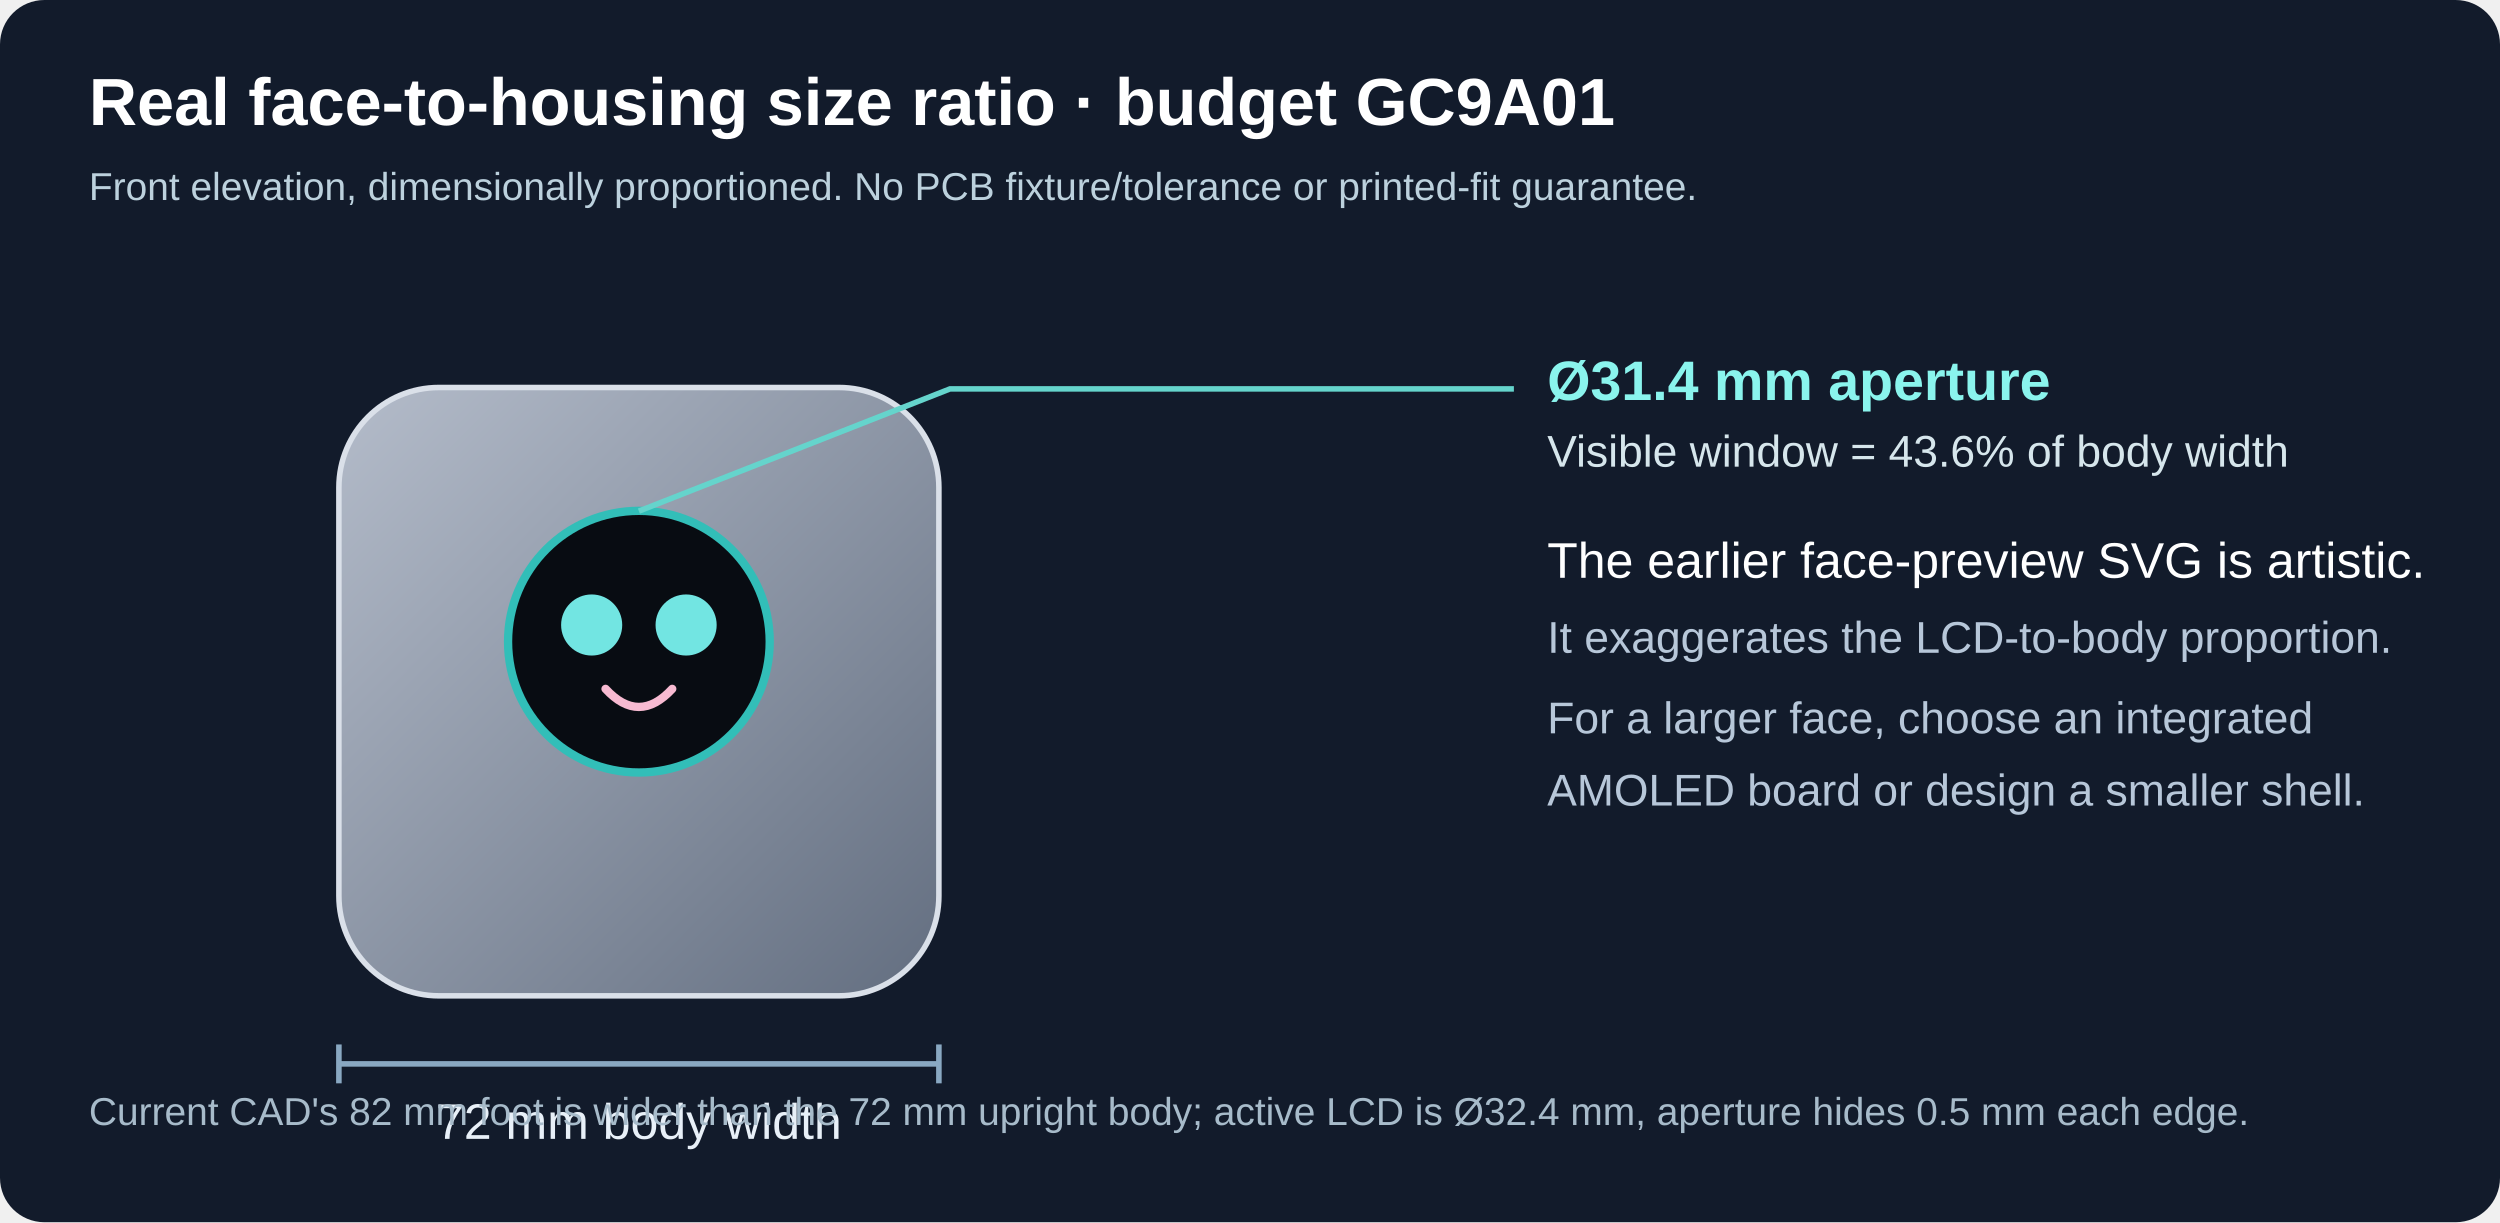
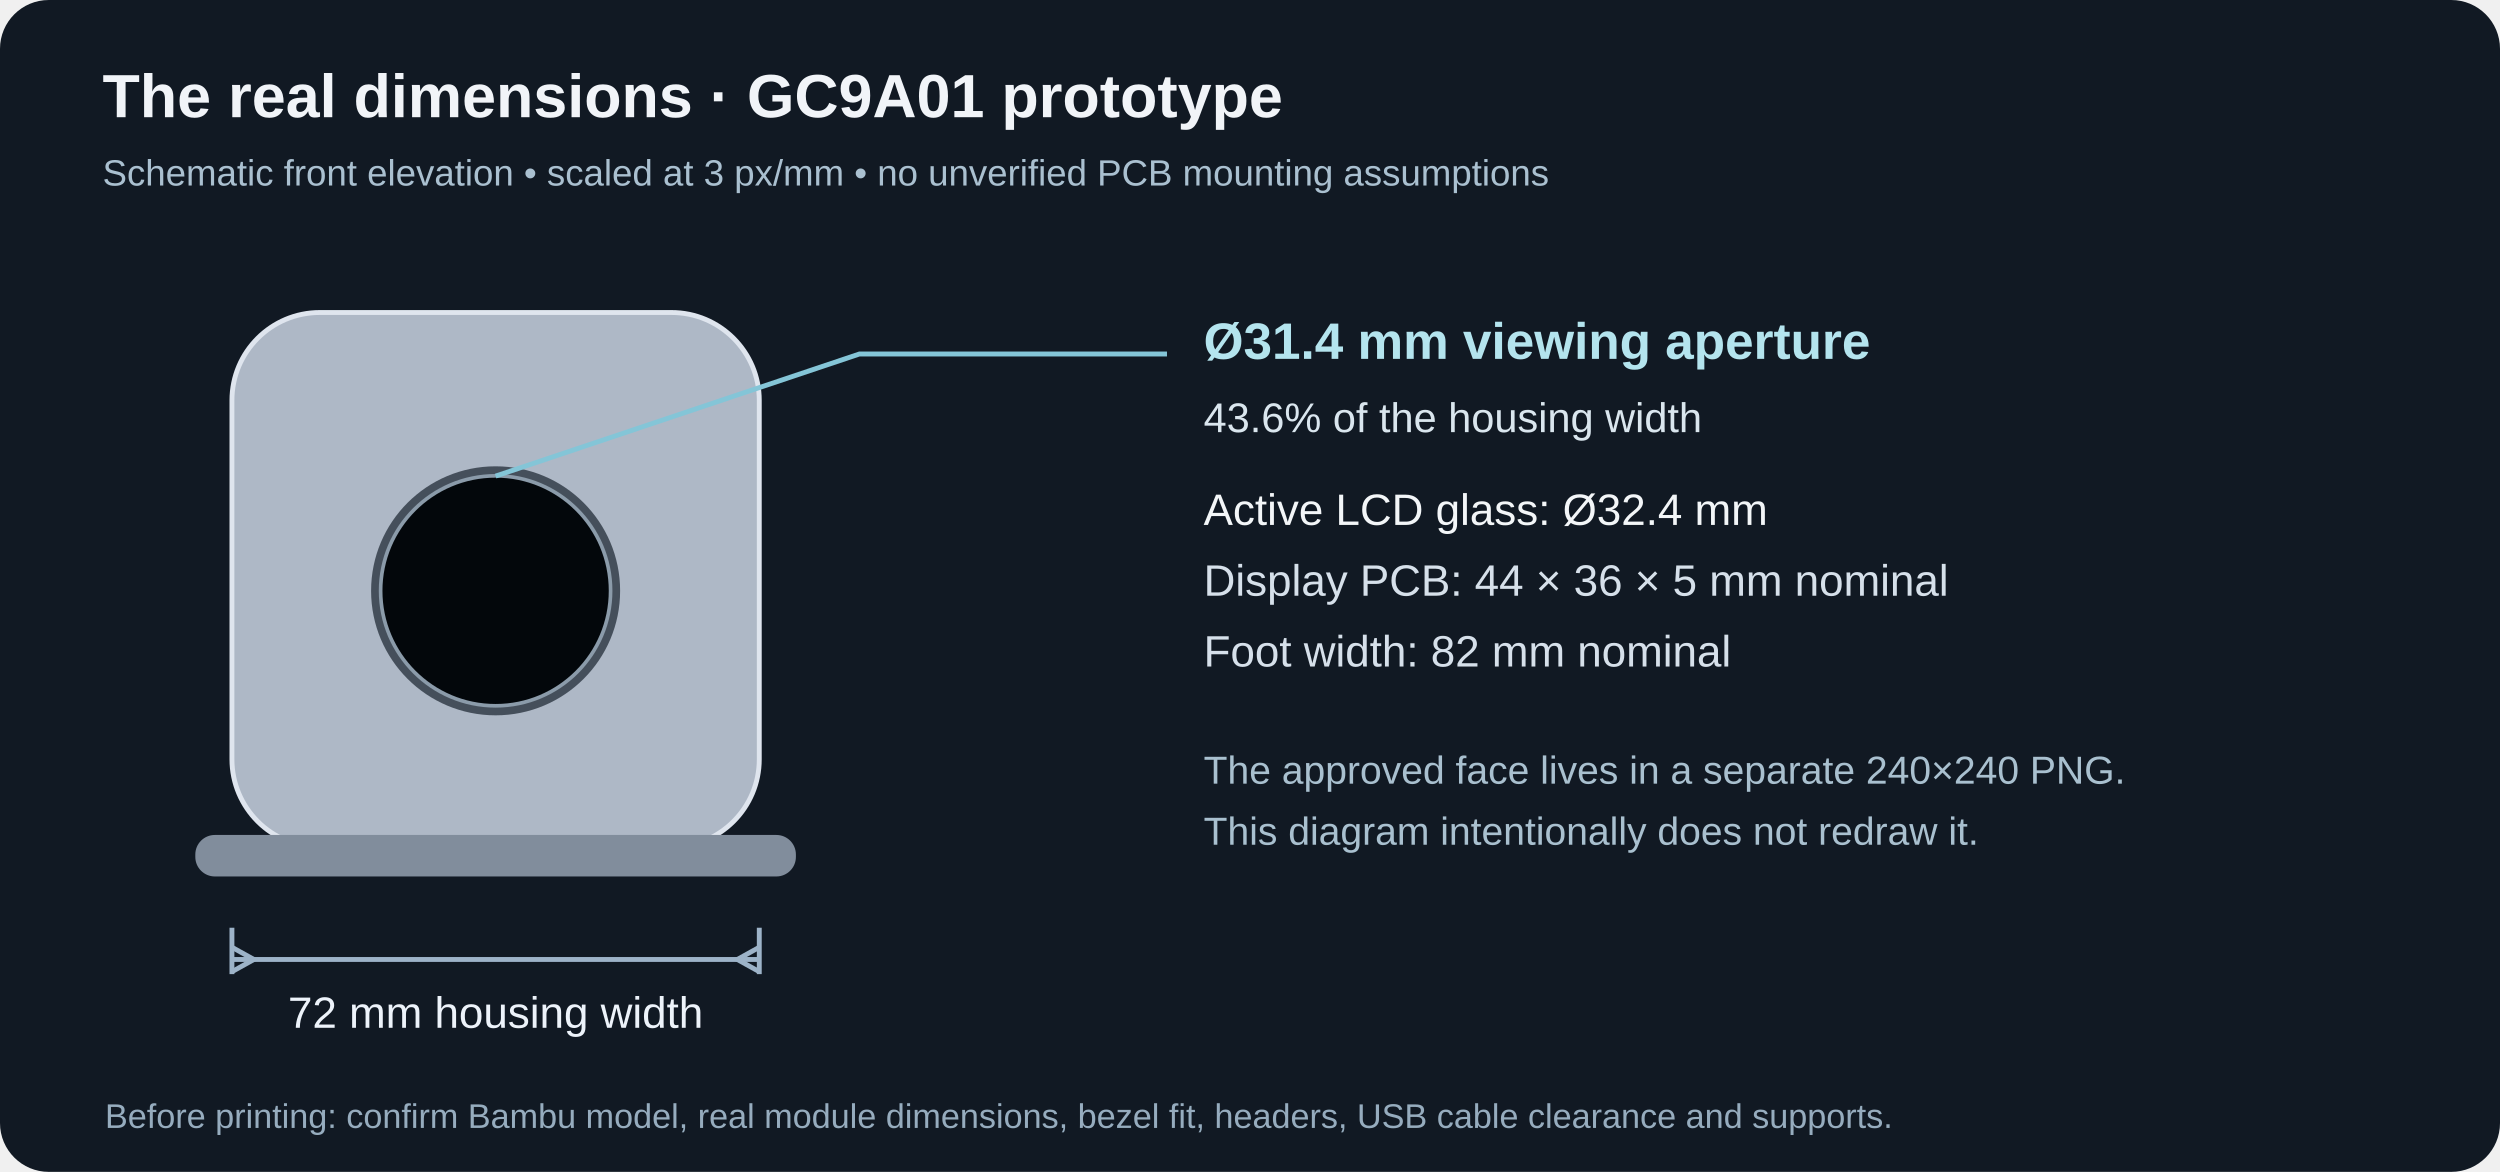
- <svg xmlns="http://www.w3.org/2000/svg" viewBox="0 0 900 440" width="900" height="440" role="img" aria-label="Actual physical dimensions of the proposed MacDesk Buddy: 72 mm front body and 31.4 mm round display opening, about 44 percent of body width">
-   <defs>
-     <linearGradient id="housing" x1="0" x2="1" y1="0" y2="1">
-       <stop stop-color="#b4bcca" />
-       <stop offset="1" stop-color="#636e80" />
-     </linearGradient>
-   </defs>
-   <rect width="900" height="440" rx="16" fill="#121b2b" />
-   <text x="32" y="45" font-family="Arial" font-size="24" font-weight="bold" fill="#fff">Real face-to-housing size ratio · budget GC9A01</text>
-   <text x="32" y="72" font-family="Arial" font-size="14" fill="#bcd1dd">Front elevation, dimensionally proportioned. No PCB fixture/tolerance or printed-fit guarantee.</text>
-   <g transform="translate(230,249)">
-     <rect x="-108" y="-109.5" width="216" height="219" rx="36" fill="url(#housing)" stroke="#dae0e9" stroke-width="2" />
-     <circle cx="0" cy="-18" r="47.1" fill="#080c12" stroke="#32beb8" stroke-width="3" />
-     <circle cx="-17" cy="-24" r="11" rx="6" fill="#72e5e2" />
-     <circle cx="17" cy="-24" r="11" fill="#72e5e2" />
-     <path d="M-12 -1 Q0 12 12 -1" fill="none" stroke="#f7bad1" stroke-width="3" stroke-linecap="round" />
-     <path d="M-108 134 H108" stroke="#89a8c2" stroke-width="2" />
-     <path d="M-108 127 V141 M108 127 V141" stroke="#89a8c2" stroke-width="2" />
-     <text x="0" y="161" text-anchor="middle" font-family="Arial" font-size="18" fill="#e8f0f8">72 mm body width</text>
-   </g>
-   <path d="M230 184 L342 140 H545" stroke="#65d4cc" stroke-width="2" fill="none" />
-   <text x="557" y="144" font-family="Arial" font-size="20" font-weight="bold" fill="#8af4ed">Ø31.4 mm aperture</text>
-   <text x="557" y="168" font-family="Arial" font-size="16" fill="#d6e6ec">Visible window = 43.6% of body width</text>
-   <text x="557" y="208" font-family="Arial" font-size="18" fill="#fff">The earlier face-preview SVG is artistic.</text>
-   <text x="557" y="235" font-family="Arial" font-size="16" fill="#b7c7d9">It exaggerates the LCD-to-body proportion.</text>
-   <text x="557" y="264" font-family="Arial" font-size="16" fill="#b7c7d9">For a larger face, choose an integrated</text>
-   <text x="557" y="290" font-family="Arial" font-size="16" fill="#b7c7d9">AMOLED board or design a smaller shell.</text>
-   <text x="32" y="405" font-family="Arial" font-size="14" fill="#a7bbca">Current CAD's 82 mm foot is wider than the 72 mm upright body; active LCD is Ø32.4 mm, aperture hides 0.5 mm each edge.</text>
+ <svg xmlns="http://www.w3.org/2000/svg" width="1024" height="480" viewBox="0 0 1024 480" role="img" aria-label="Measured design proportions: round LCD window 31.4 mm diameter occupies 43.6 percent of a 72 mm-wide body; 82 mm base. This is an aperture schematic, not character artwork.">
+   <rect width="1024" height="480" rx="20" fill="#111923" />
+   <text x="42" y="48" font-family="Arial,Helvetica,sans-serif" font-size="25" font-weight="bold" fill="#F1F4F8">The real dimensions · GC9A01 prototype</text>
+   <text x="42" y="76" font-family="Arial,Helvetica,sans-serif" font-size="15" fill="#AAC0D0">Schematic front elevation • scaled at 3 px/mm • no unverified PCB mounting assumptions</text>
+   <rect x="95" y="128" width="216" height="219" rx="36" fill="#AEB8C6" stroke="#DFE5EE" stroke-width="2" />
+   <rect x="80" y="342" width="246" height="17" rx="8" fill="#818D9C" />
+   <circle cx="203" cy="242" r="51" fill="#454F5B" />
+   <circle cx="203" cy="242" r="47.1" fill="#03070B" stroke="#8B9BAA" stroke-width="1.5" />
+   <path d="M95 380 V399 M311 380 V399 M95 393 H311" stroke="#9DB3C8" stroke-width="2" />
+   <path d="M95 388 l9 5 -9 5 M311 388 l-9 5 9 5" stroke="#9DB3C8" stroke-width="2" fill="none" />
+   <text x="203" y="421" text-anchor="middle" font-family="Arial" font-size="18" fill="#EDF3FA">72 mm housing width</text>
+   <path d="M203 195 L352 145 H478" fill="none" stroke="#84C5D7" stroke-width="2" />
+   <text x="493" y="147" font-family="Arial" font-weight="bold" font-size="21" fill="#B4E4EE">Ø31.4 mm viewing aperture</text>
+   <text x="493" y="177" font-family="Arial" font-size="17" fill="#DAE6EE">43.6% of the housing width</text>
+   <text x="493" y="215" font-family="Arial" font-size="18" fill="#F3F6F8">Active LCD glass: Ø32.4 mm</text>
+   <text x="493" y="244" font-family="Arial" font-size="18" fill="#D6E0EA">Display PCB: 44 × 36 × 5 mm nominal</text>
+   <text x="493" y="273" font-family="Arial" font-size="18" fill="#D6E0EA">Foot width: 82 mm nominal</text>
+   <text x="493" y="321" font-family="Arial" font-size="16" fill="#A9C0CF">The approved face lives in a separate 240×240 PNG.</text>
+   <text x="493" y="346" font-family="Arial" font-size="16" fill="#A9C0CF">This diagram intentionally does not redraw it.</text>
+   <text x="43" y="462" font-family="Arial" font-size="14" fill="#96ACBE">Before printing: confirm Bambu model, real module dimensions, bezel fit, headers, USB cable clearance and supports.</text>
</svg>
